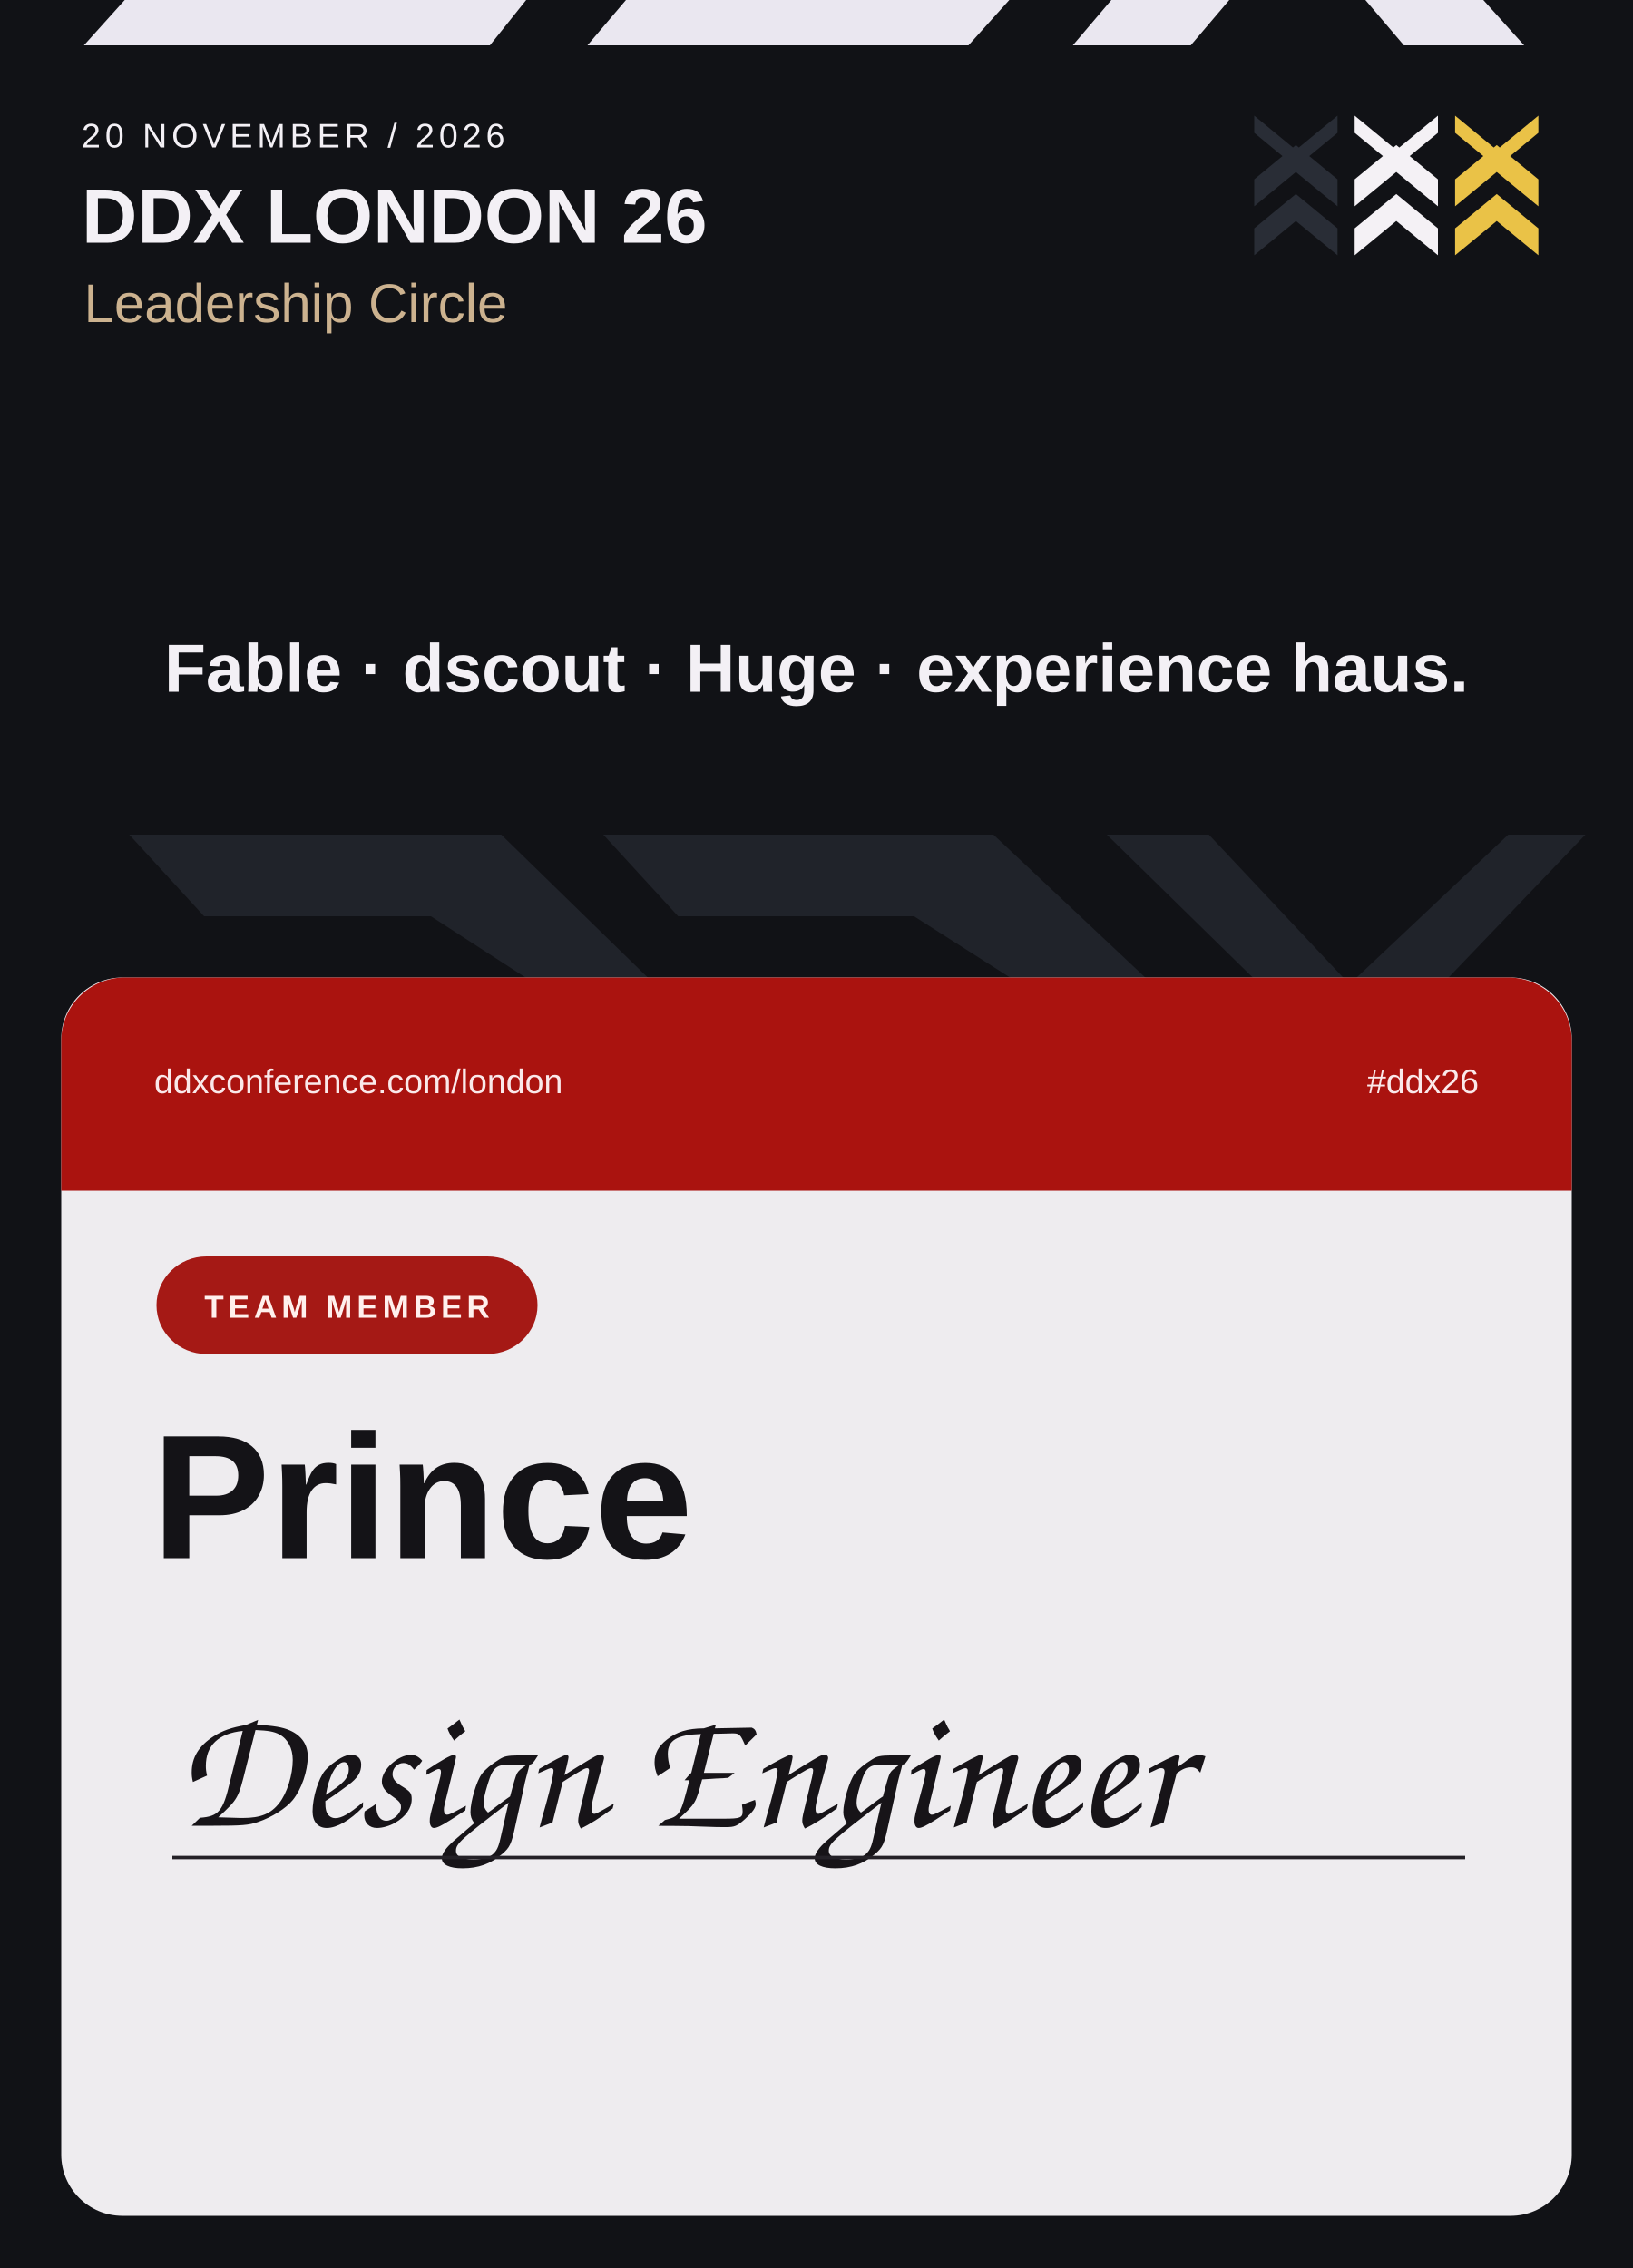
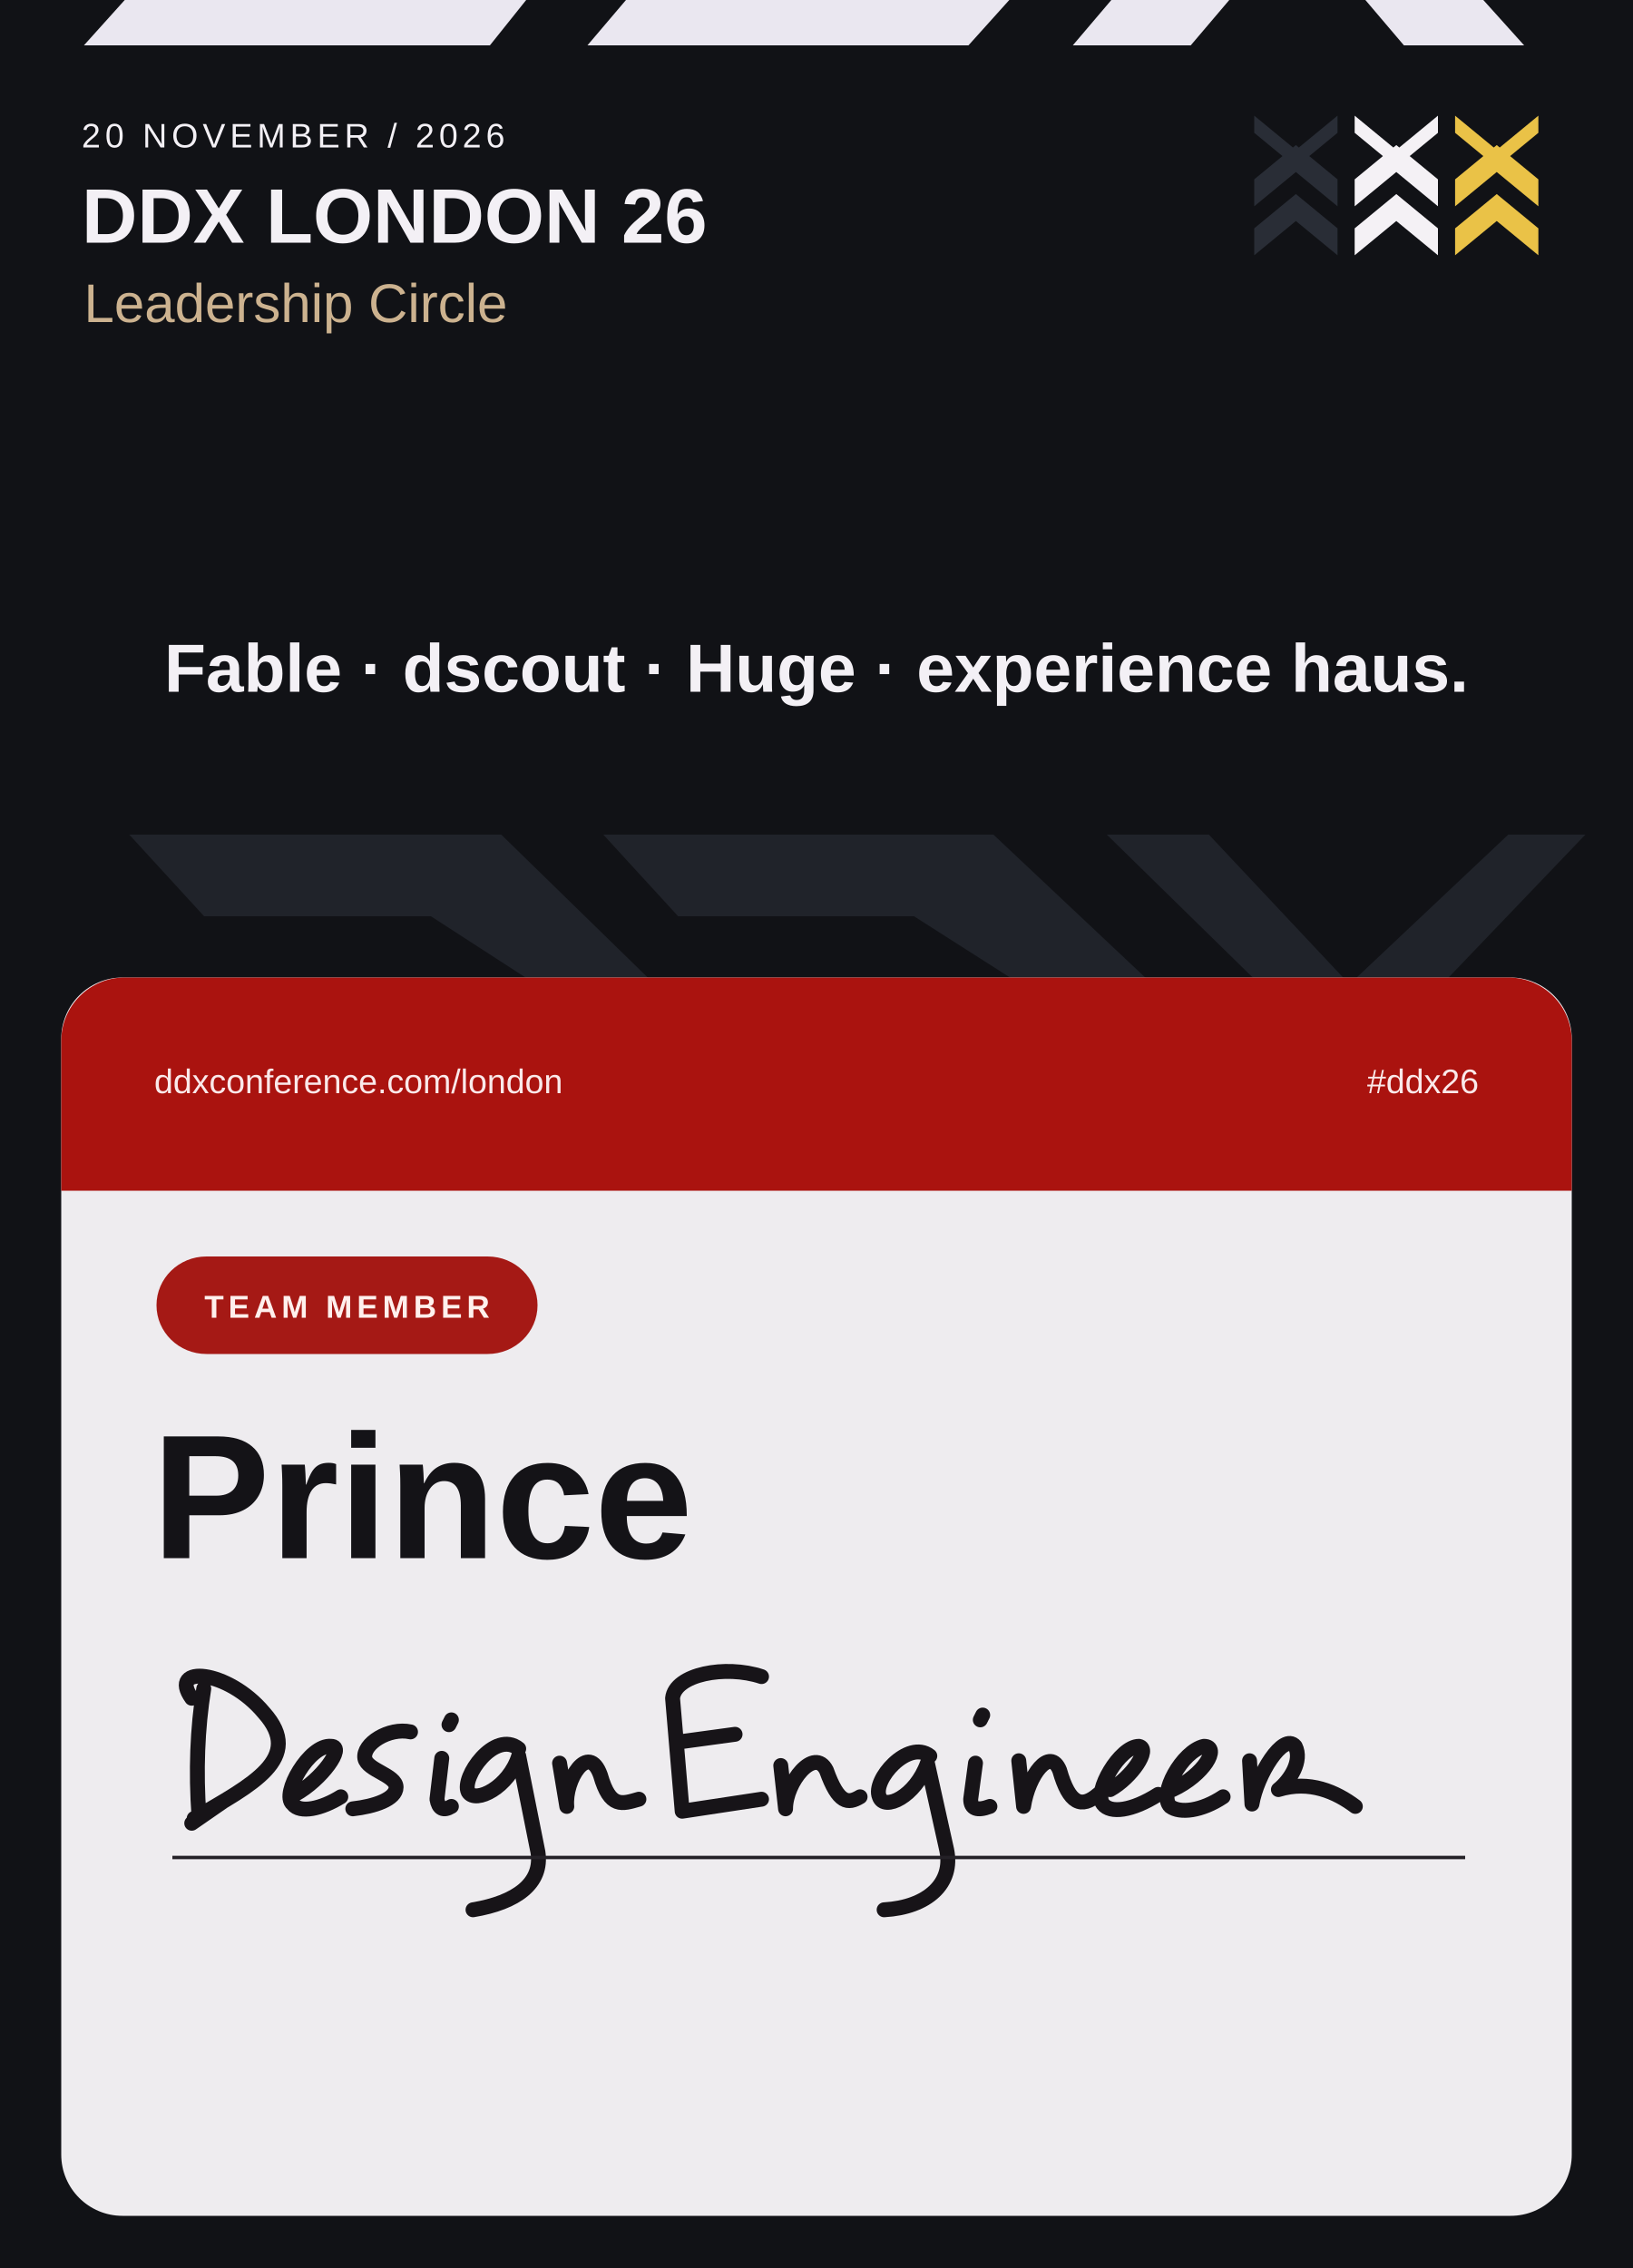
<svg xmlns="http://www.w3.org/2000/svg" width="720" height="1000" viewBox="0 0 720 1000">
  <defs>
    <path id="mark" d="M0 0l17 14L34 0v7L17 21 0 7zm0 37V26l17-14 17 14v11l-17-14zm0 20V46l17-14 17 14v11L17 43z" />
  </defs>
  <rect width="720" height="1000" fill="#111216" />
  <path d="M55 0h177l-16 20H37zM276 0h169l-18 20H259zM490 0h52l-17 20h-52zm112 0h52l18 20h-53z" fill="#eae7f0" />
  <g transform="translate(553 51) scale(1.08)">
    <use href="#mark" fill="#292d36" />
    <use href="#mark" x="41" fill="#f4f1f5" />
    <use href="#mark" x="82" fill="#eac247" />
  </g>
  <g fill="#f3f0f5" font-family="Arial,sans-serif">
    <text x="36" y="65" font-size="15" letter-spacing="2">20 NOVEMBER / 2026</text>
    <text x="36" y="107" font-size="34" font-weight="800">DDX LONDON 26</text>
    <text x="37" y="142" font-size="24" fill="#ccb28f">Leadership Circle</text>
    <text x="360" y="305" text-anchor="middle" font-size="30" font-weight="700">Fable   ·   dscout   ·   Huge   ·   experience haus.</text>
  </g>
  <path d="M57 368h164l82 80h-45l-68-44H90zm209 0h172l85 80h-51l-69-44H299zm222 0h45l62 66 70-66h34l-90 94h-25z" fill="#20232a" />
  <rect x="27" y="431" width="666" height="546" rx="27" fill="#eeecef" />
  <path d="M27 459a28 28 0 0 1 28-28h610a28 28 0 0 1 28 28v66H27z" fill="#aa130f" />
  <g font-family="Arial,sans-serif">
    <text x="68" y="482" fill="#fae9ea" font-size="15">ddxconference.com/london</text>
    <text x="652" y="482" text-anchor="end" fill="#fae9ea" font-size="15">#ddx26</text>
    <rect x="69" y="554" width="168" height="43" rx="22" fill="#a51915" />
    <text x="153" y="581" text-anchor="middle" fill="#fff0ed" font-size="14" letter-spacing="2" font-weight="700">TEAM MEMBER</text>
    <text x="67" y="687" fill="#141317" font-size="78" font-weight="800">Prince</text>
-     <text x="78" y="805" fill="#171418" font-family="cursive" font-style="italic" font-size="76" textLength="556" lengthAdjust="spacingAndGlyphs">Design Engineer</text>
+     <g transform="translate(75 735) scale(1.06)" fill="none" stroke="#171418" stroke-linecap="round" stroke-linejoin="round" stroke-width="6.2" aria-label="Design Engineer">
+       <path d="M14 9q-4 25-2 53M9 13C-1-1 24 1 39 19c17 19-5 30-29 44m-1 2 13-9" />
+       <path d="M52 53c11-6 21-20 15-20-9-1-21 20-16 24 3 4 12 2 20-3m29-27c-9-2-20 5-19 11 1 5 13 7 13 12 0 5-9 8-18 9" />
+       <path d="m113 38-2 17q1 6 6 3m-1-34 1-2m28 12c-10-8-24 12-21 18 3 5 17-2 21-15l8 40c2 13-9 21-27 24" />
+       <path d="m162 40 3 18c-1-11 9-27 14-13 4 14 9 12 16 10" />
+       <path d="M246 4c-15-5-36-1-37 9l4 47 33-5m-33-24 22-3" />
+       <path d="m254 41 2 18c0-11 12-26 17-16 5 14 9 14 14 11m29-17c-9-7-24 10-21 17 2 6 15 0 20-14l8 36c3 14-8 24-26 25" />
+       <path d="m335 40-2 15q0 6 8 3m-4-36 1-2m15 19 2 19c2-13 11-25 15-15 4 14 9 16 16 10" />
+       <path d="M391 51c9-5 17-17 12-18-8 0-19 19-15 24 3 4 12 3 23-4m6-2c13-6 20-18 13-18-9 2-19 20-14 25 4 3 13 2 22-4m11-15 1 18c2-12 13-30 18-24 3 6-2 14-7 18 13-4 24 1 32 7" />
+     </g>
    <path d="M76 819h570" stroke="#242127" stroke-width="1.5" />
  </g>
</svg>
